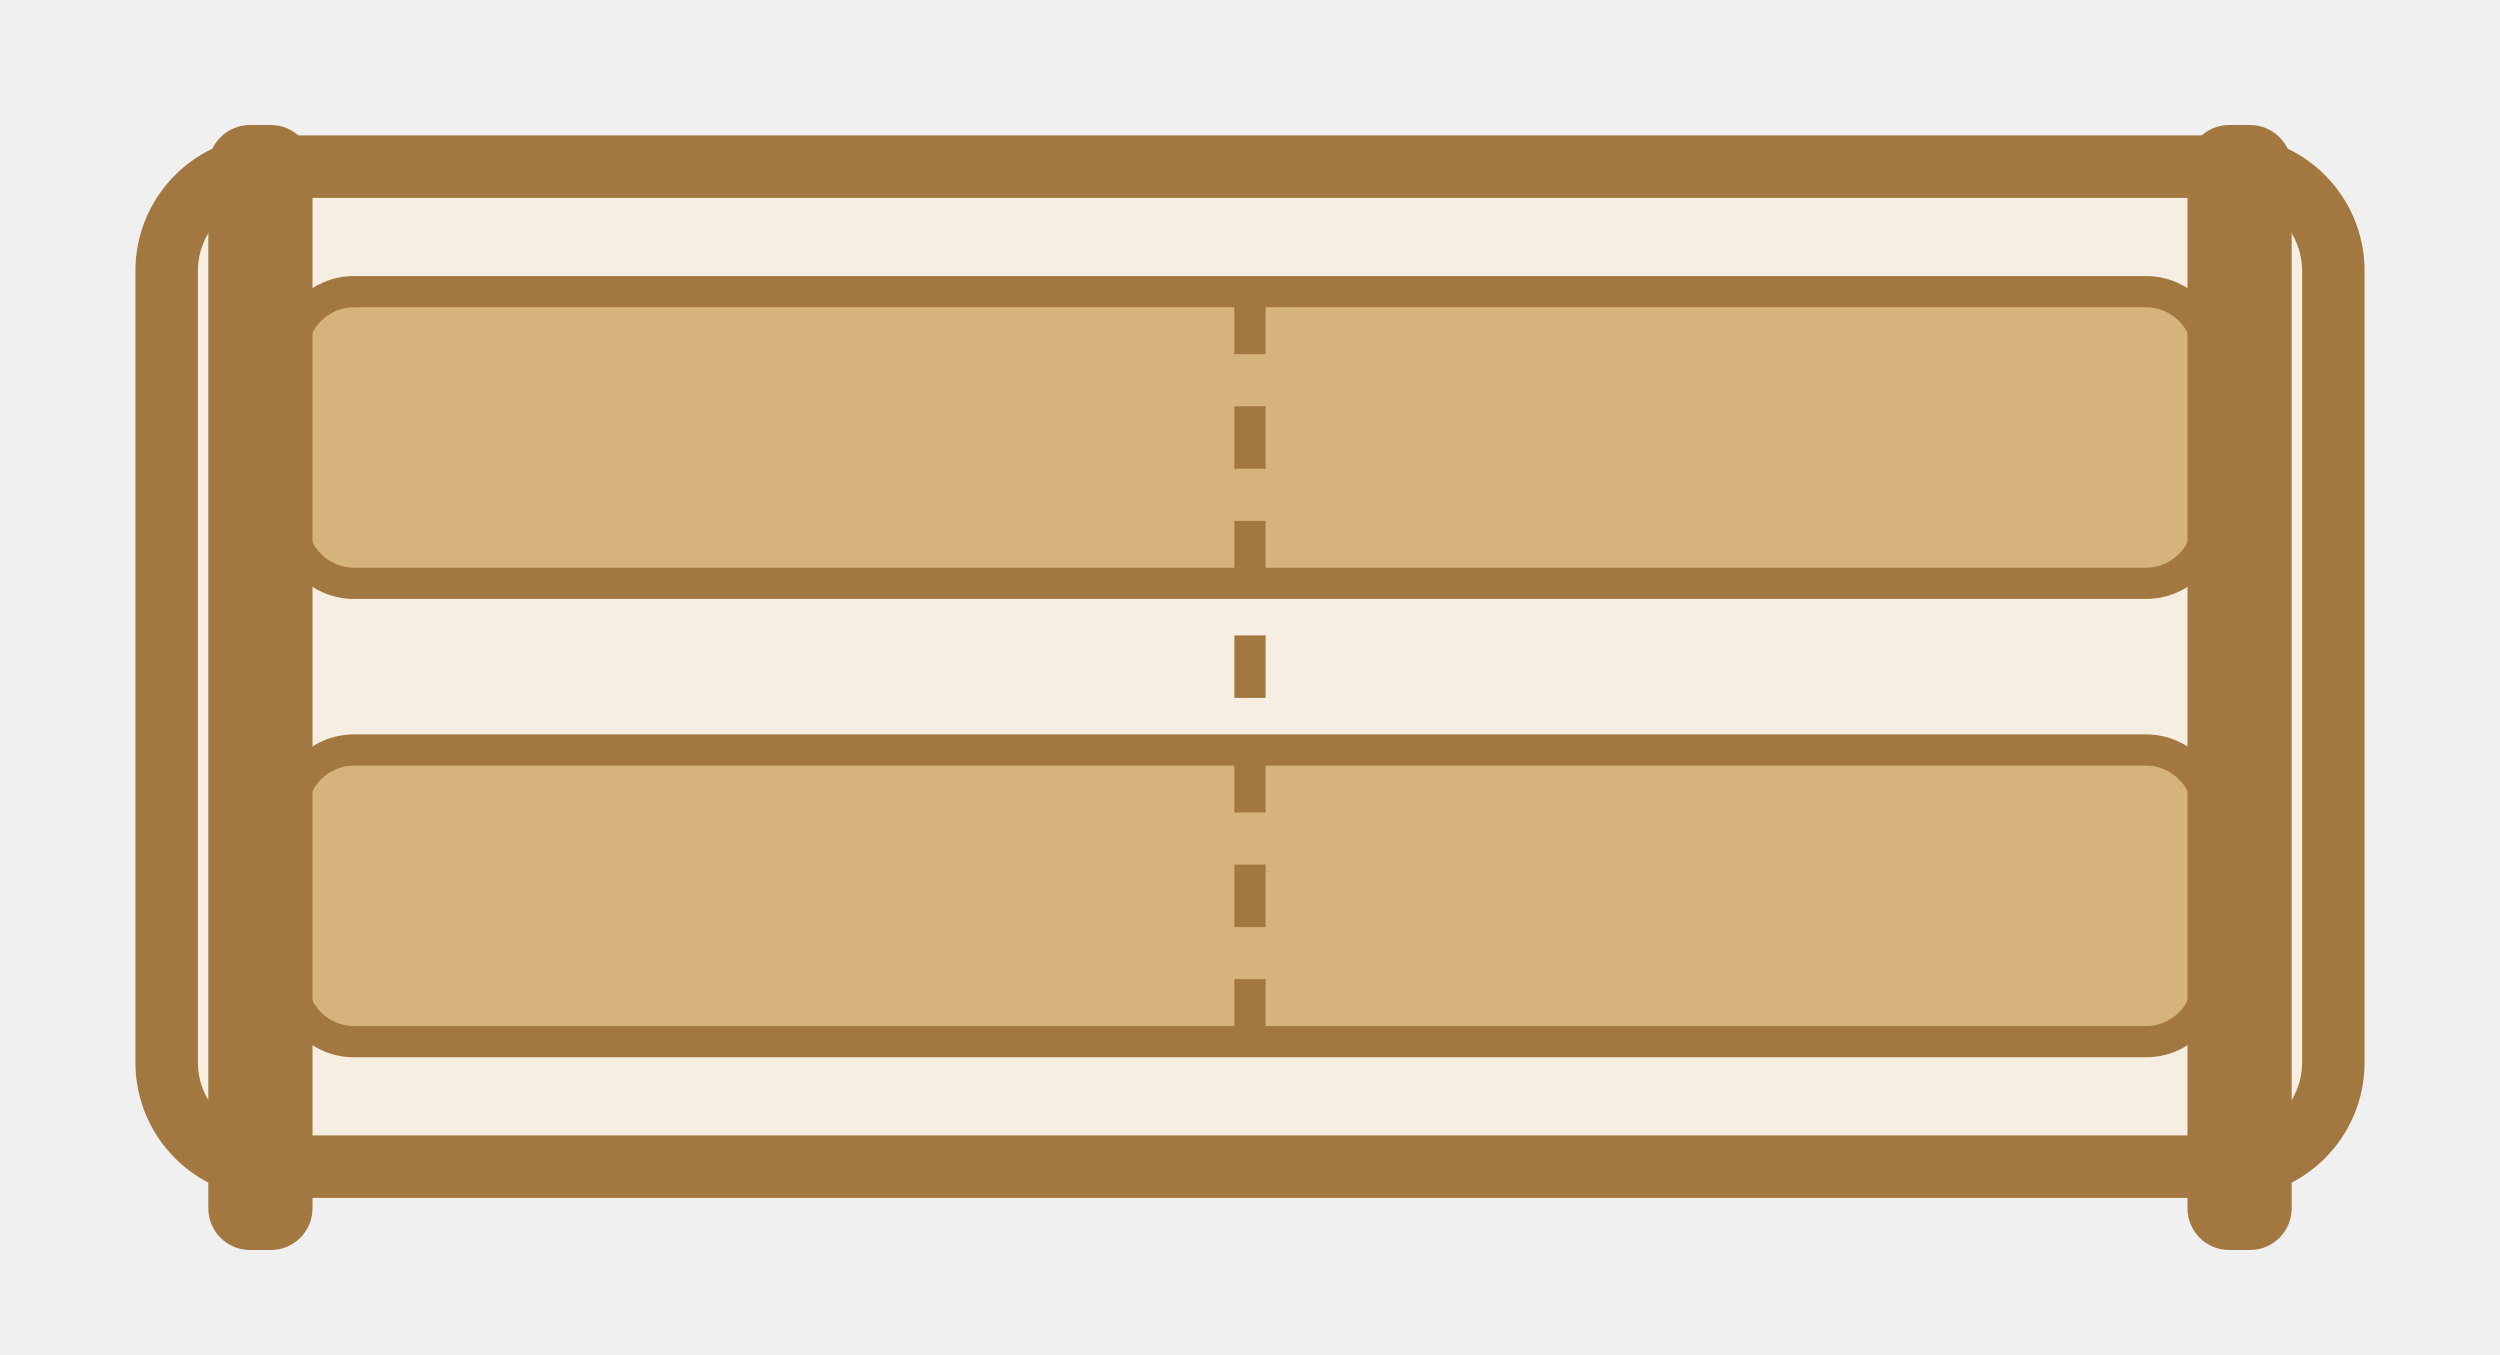
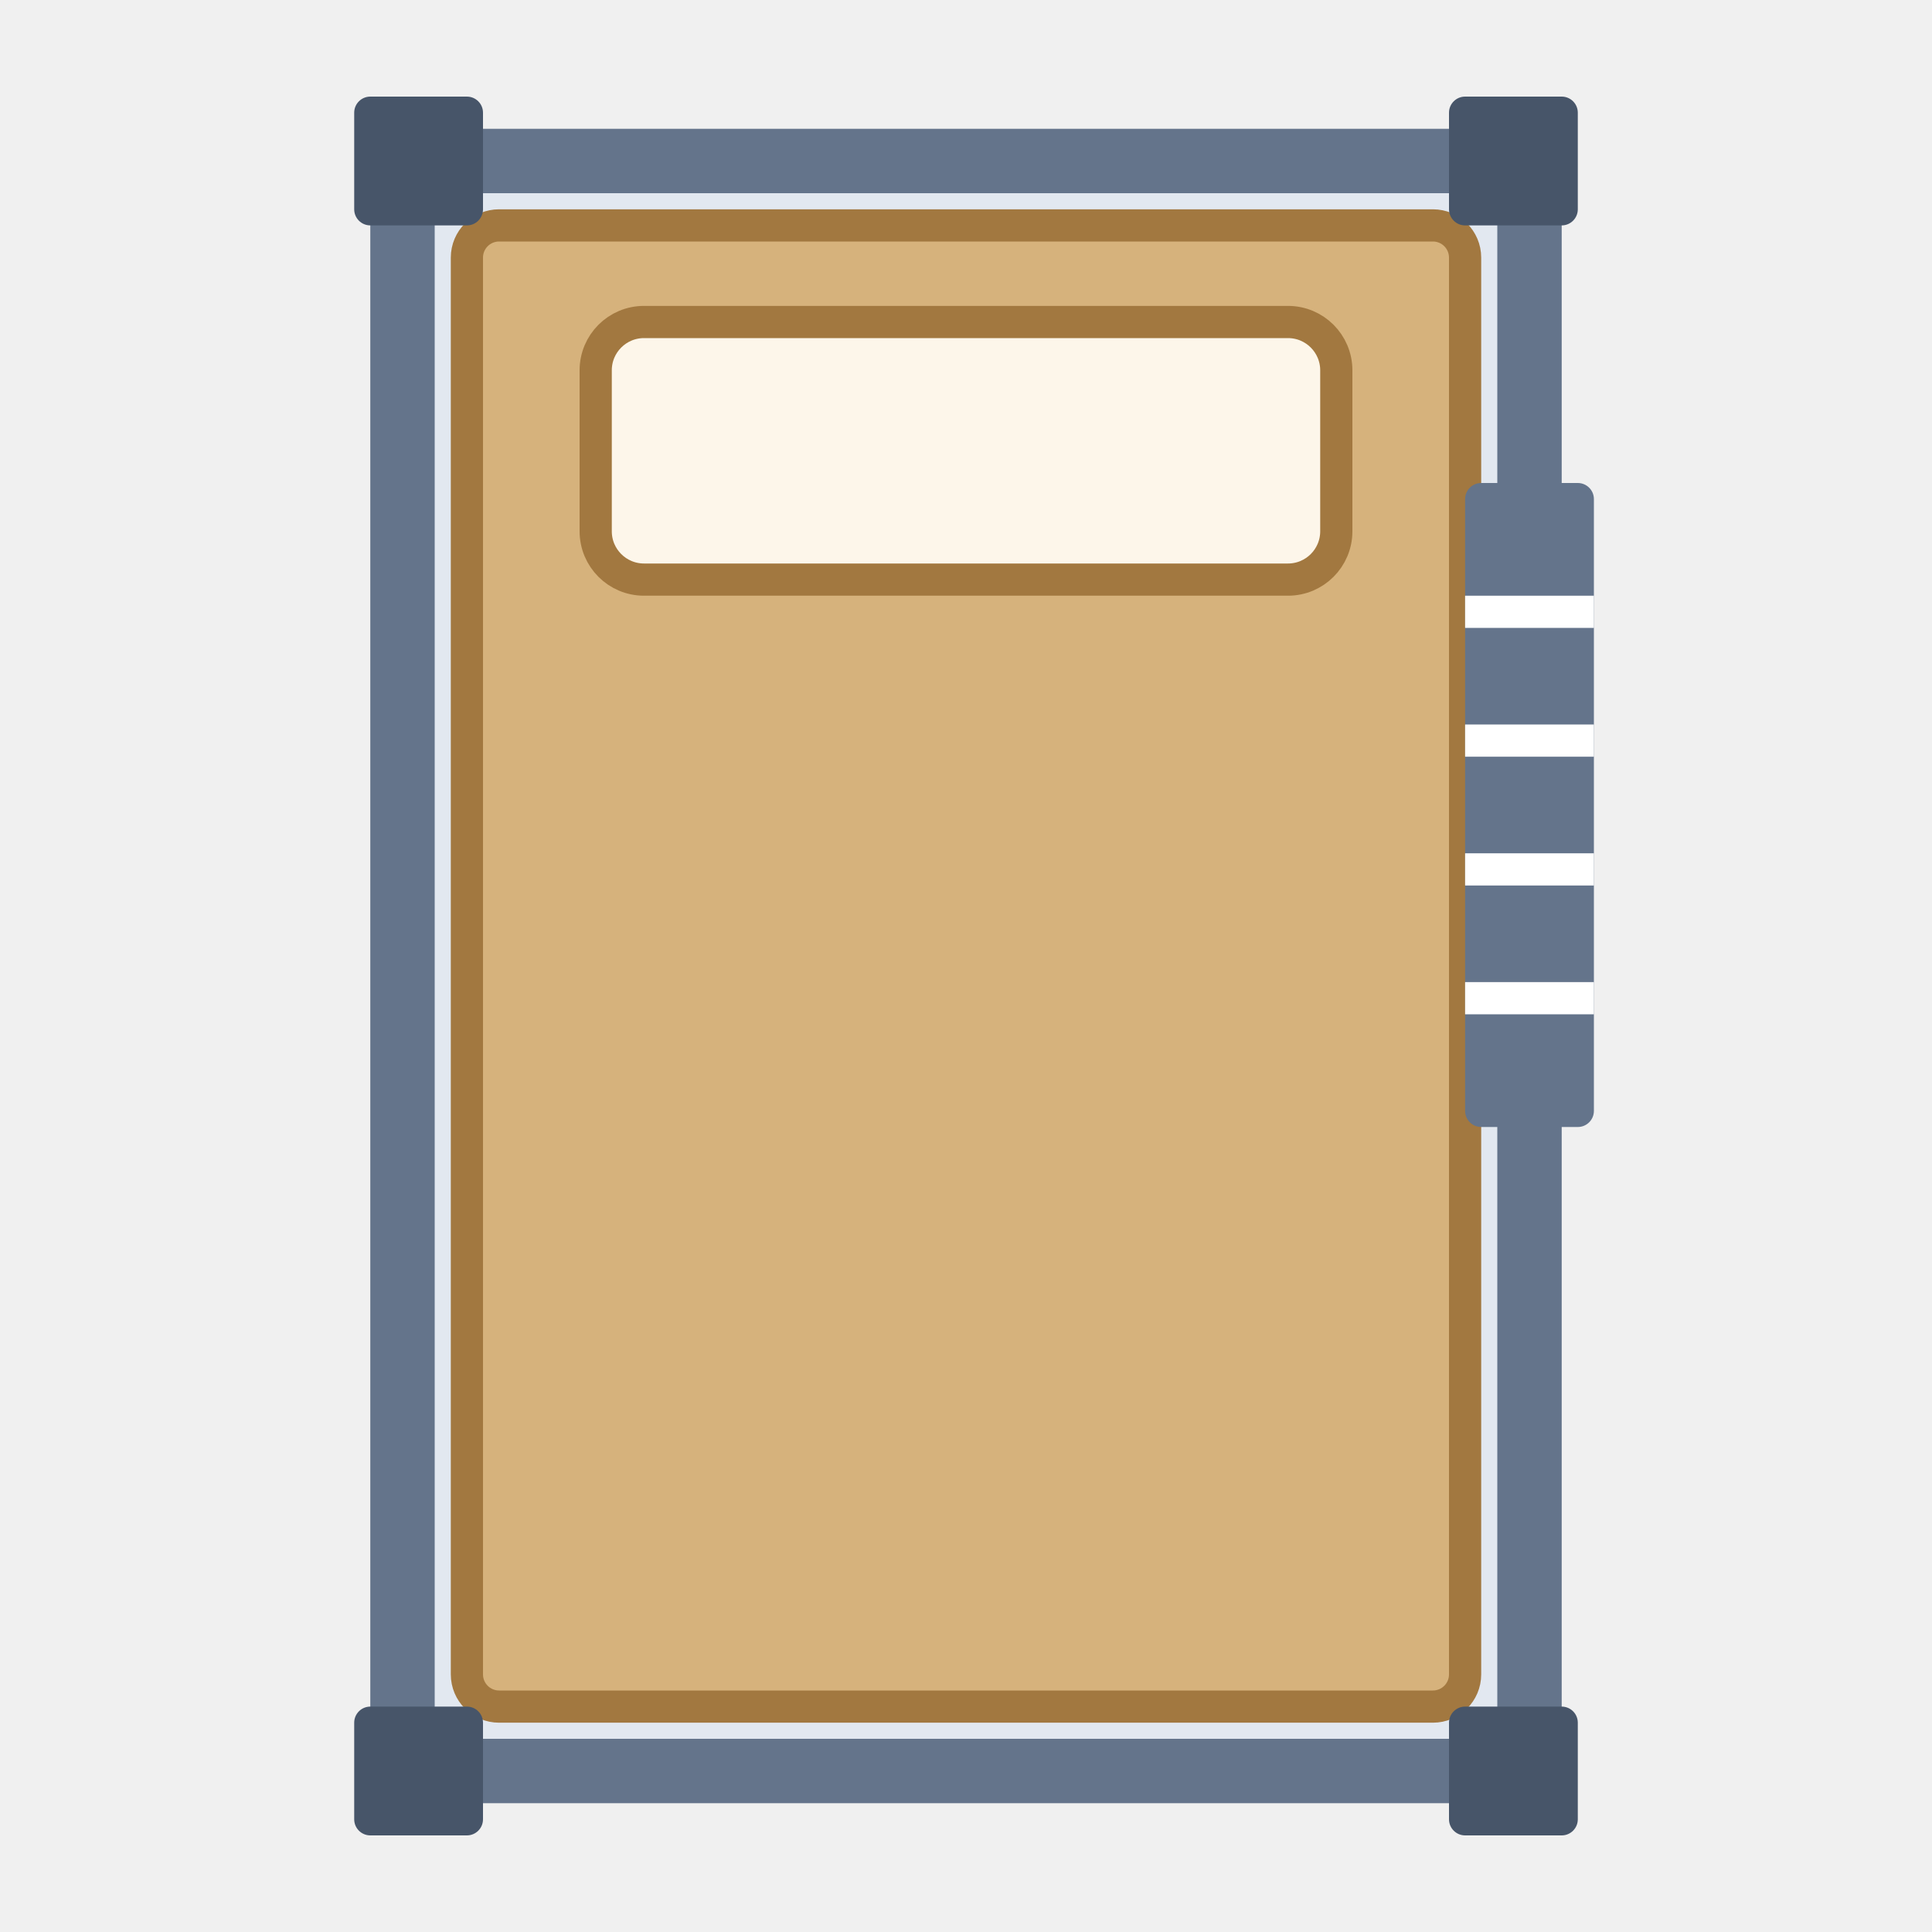
- <svg xmlns="http://www.w3.org/2000/svg" width="240" height="130" viewBox="0 0 240 130">
-   <rect x="16" y="16" width="208" height="96" rx="10" fill="#f6efe1" stroke="#a27840" stroke-width="6" />
-   <rect x="28" y="28" width="184" height="28" rx="6" fill="#d6b27c" stroke="#a27840" stroke-width="3" />
-   <rect x="28" y="72" width="184" height="28" rx="6" fill="#d6b27c" stroke="#a27840" stroke-width="3" />
-   <line x1="120" y1="28" x2="120" y2="100" stroke="#a27840" stroke-width="3" stroke-dasharray="6 5" />
-   <rect x="20" y="12" width="10" height="108" rx="4" fill="#a27840" />
-   <rect x="210" y="12" width="10" height="108" rx="4" fill="#a27840" />
+ <svg xmlns="http://www.w3.org/2000/svg" width="120" height="120" viewBox="0 0 120 120">
+   <rect x="25" y="10" width="70" height="100" rx="4" fill="#e2e8f0" stroke="#64748b" stroke-width="4" />
+   <rect x="29" y="14" width="62" height="92" rx="2" fill="#d6b27c" stroke="#a27840" stroke-width="2" />
+   <rect x="37" y="20" width="46" height="16" rx="3" fill="#fdf6ea" stroke="#a27840" stroke-width="2" />
+   <rect x="91" y="30" width="8" height="40" rx="1" fill="#64748b" />
+   <line x1="91" y1="38" x2="99" y2="38" stroke="#ffffff" stroke-width="2" />
+   <line x1="91" y1="46" x2="99" y2="46" stroke="#ffffff" stroke-width="2" />
+   <line x1="91" y1="54" x2="99" y2="54" stroke="#ffffff" stroke-width="2" />
+   <line x1="91" y1="62" x2="99" y2="62" stroke="#ffffff" stroke-width="2" />
+   <rect x="22" y="6" width="8" height="8" rx="1" fill="#475569" />
+   <rect x="90" y="6" width="8" height="8" rx="1" fill="#475569" />
+   <rect x="22" y="106" width="8" height="8" rx="1" fill="#475569" />
+   <rect x="90" y="106" width="8" height="8" rx="1" fill="#475569" />
</svg>
